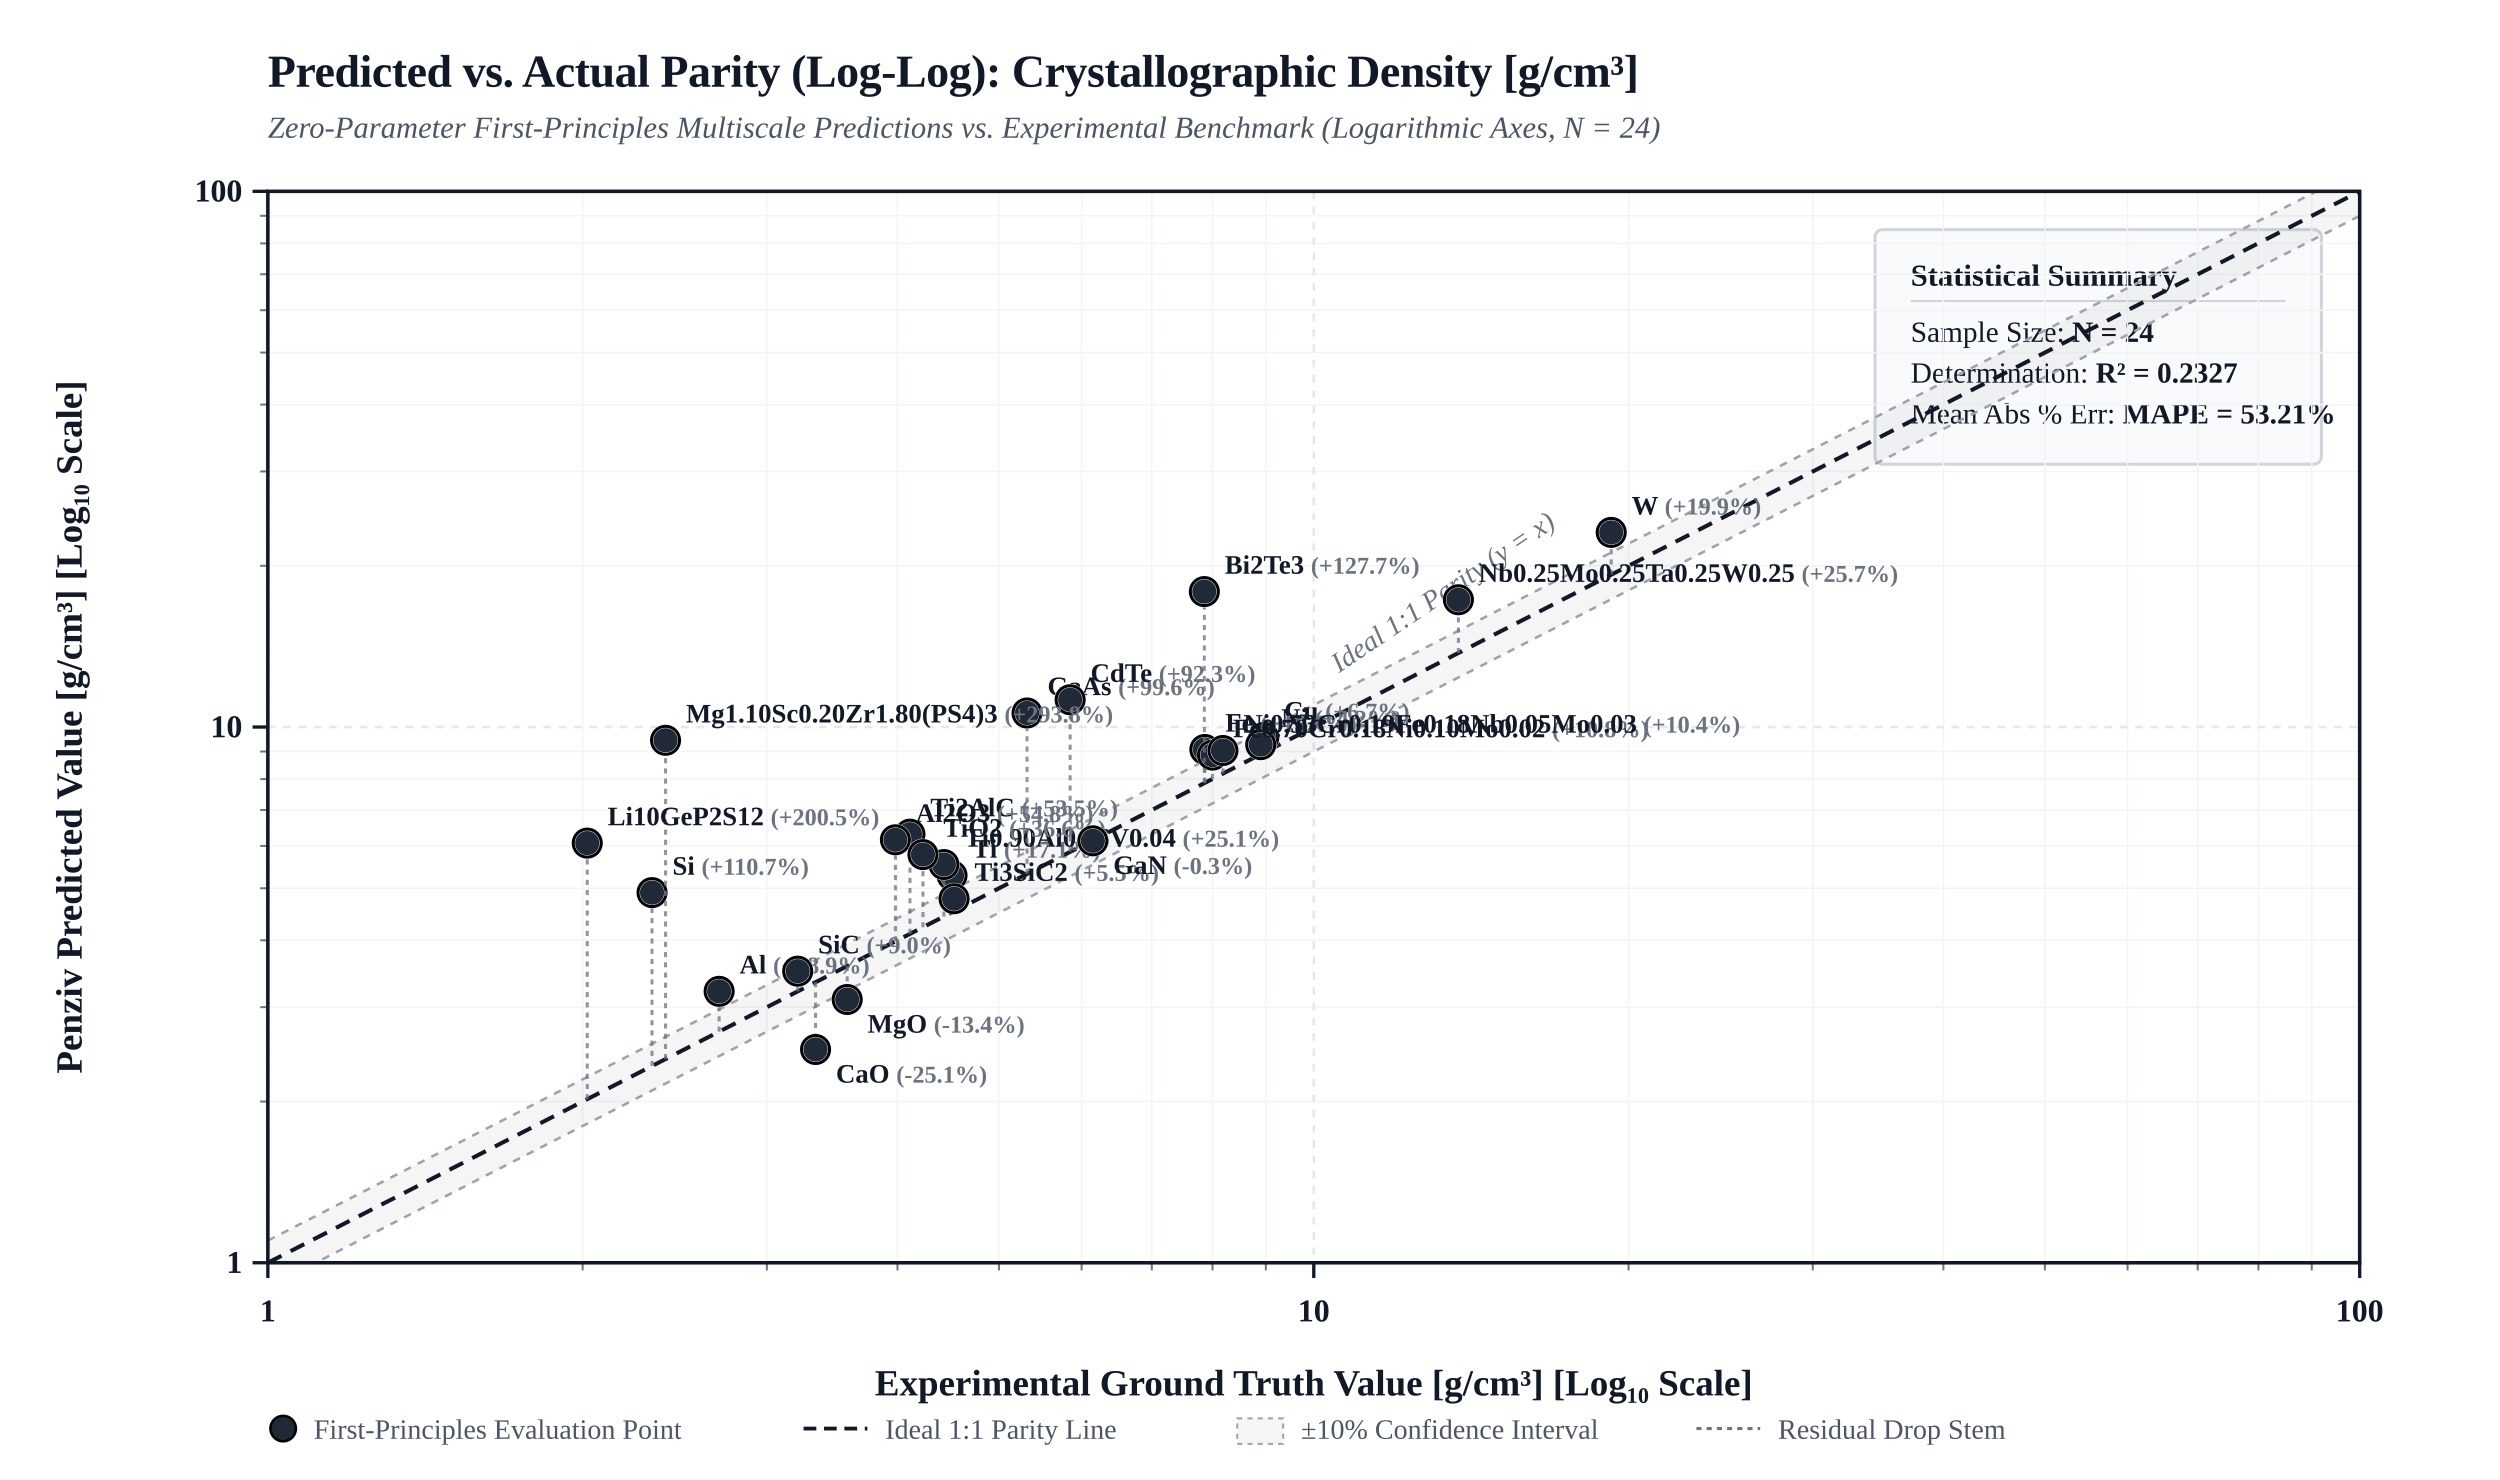
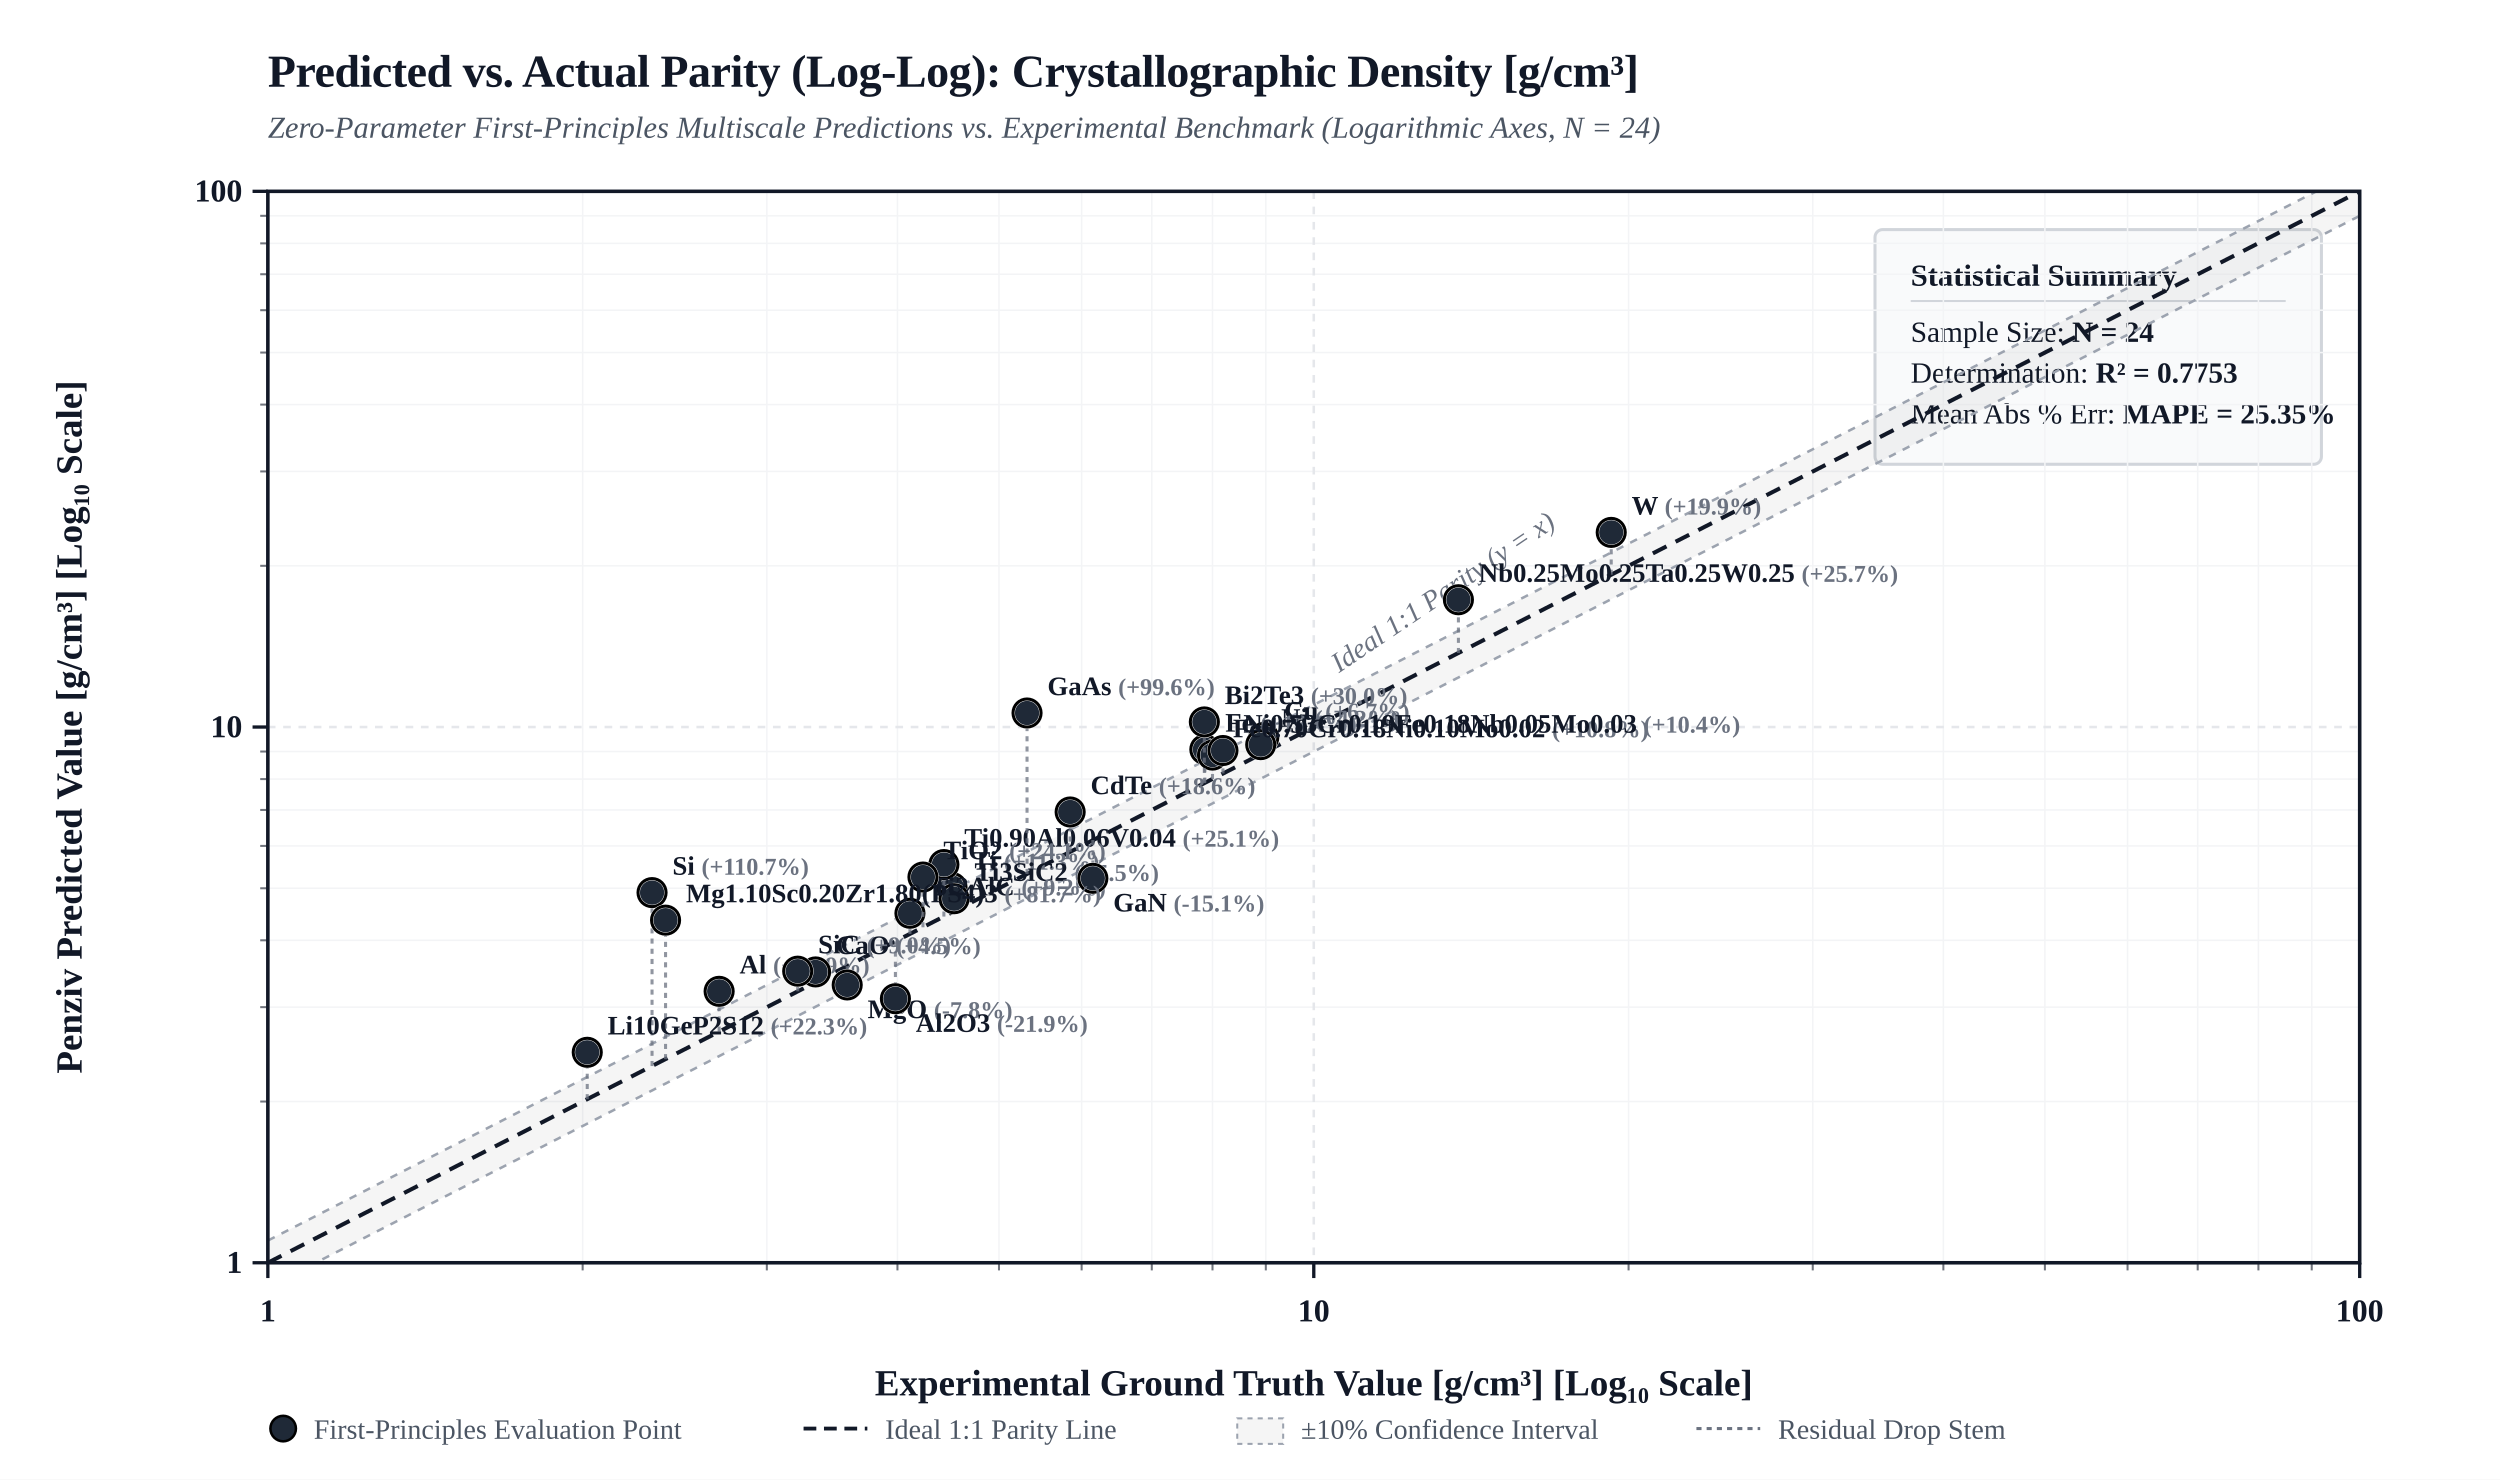
<svg xmlns="http://www.w3.org/2000/svg" viewBox="0 0 980 580" width="100%" height="auto" style="background-color: #FFFFFF; border: 1px solid #E5E7EB; border-radius: 4px; font-family: 'Times New Roman', Times, 'DejaVu Serif', 'TeX Gyre Termes', Georgia, serif;">
  <defs>
    <clipPath id="plotClip">
      <rect x="105" y="75" width="820" height="420" />
    </clipPath>
  </defs>
  <rect x="0" y="0" width="980" height="580" fill="#FFFFFF" />
  <text x="105" y="34" fill="#111827" font-size="18" font-weight="bold" letter-spacing="-0.01em">Predicted vs. Actual Parity (Log-Log): Crystallographic Density [g/cm³]</text>
  <text x="105" y="54" fill="#4B5563" font-size="12" font-style="italic">Zero-Parameter First-Principles Multiscale Predictions vs. Experimental Benchmark (Logarithmic Axes, N = 24)</text>
  <g transform="translate(735, 90)">
    <rect width="175" height="92" rx="3" fill="#F9FAFB" stroke="#D1D5DB" stroke-width="1.2" />
    <text x="14" y="22" fill="#111827" font-size="12" font-weight="bold">Statistical Summary</text>
    <line x1="14" y1="28" x2="161" y2="28" stroke="#D1D5DB" stroke-width="0.8" />
    <text x="14" y="44" fill="#111827" font-size="11.5">Sample Size: <tspan font-weight="bold">N = 24</tspan>
    </text>
-     <text x="14" y="60" fill="#111827" font-size="11.5">Determination: <tspan font-weight="bold">R² = 0.2327</tspan>
+     <text x="14" y="60" fill="#111827" font-size="11.5">Determination: <tspan font-weight="bold">R² = 0.7753</tspan>
    </text>
-     <text x="14" y="76" fill="#111827" font-size="11.5">Mean Abs % Err: <tspan font-weight="bold">MAPE = 53.21%</tspan>
+     <text x="14" y="76" fill="#111827" font-size="11.5">Mean Abs % Err: <tspan font-weight="bold">MAPE = 25.35%</tspan>
    </text>
  </g>
  <line x1="228.4" y1="75" x2="228.4" y2="495" stroke="#F3F4F6" stroke-width="0.6" />
  <line x1="105" y1="431.8" x2="925" y2="431.8" stroke="#F3F4F6" stroke-width="0.6" />
  <line x1="102" y1="431.8" x2="105" y2="431.8" stroke="#111827" stroke-width="0.8" opacity="0.6" />
  <line x1="228.4" y1="495" x2="228.4" y2="498" stroke="#111827" stroke-width="0.8" opacity="0.6" />
  <line x1="300.6" y1="75" x2="300.6" y2="495" stroke="#F3F4F6" stroke-width="0.6" />
  <line x1="105" y1="394.8" x2="925" y2="394.8" stroke="#F3F4F6" stroke-width="0.6" />
  <line x1="102" y1="394.8" x2="105" y2="394.8" stroke="#111827" stroke-width="0.8" opacity="0.6" />
  <line x1="300.6" y1="495" x2="300.6" y2="498" stroke="#111827" stroke-width="0.8" opacity="0.6" />
  <line x1="351.8" y1="75" x2="351.8" y2="495" stroke="#F3F4F6" stroke-width="0.6" />
  <line x1="105" y1="368.6" x2="925" y2="368.6" stroke="#F3F4F6" stroke-width="0.6" />
  <line x1="102" y1="368.6" x2="105" y2="368.6" stroke="#111827" stroke-width="0.8" opacity="0.6" />
  <line x1="351.8" y1="495" x2="351.8" y2="498" stroke="#111827" stroke-width="0.8" opacity="0.6" />
  <line x1="391.6" y1="75" x2="391.6" y2="495" stroke="#F3F4F6" stroke-width="0.6" />
  <line x1="105" y1="348.2" x2="925" y2="348.2" stroke="#F3F4F6" stroke-width="0.6" />
  <line x1="102" y1="348.2" x2="105" y2="348.2" stroke="#111827" stroke-width="0.8" opacity="0.6" />
  <line x1="391.6" y1="495" x2="391.6" y2="498" stroke="#111827" stroke-width="0.8" opacity="0.6" />
  <line x1="424.0" y1="75" x2="424.0" y2="495" stroke="#F3F4F6" stroke-width="0.6" />
  <line x1="105" y1="331.6" x2="925" y2="331.6" stroke="#F3F4F6" stroke-width="0.6" />
  <line x1="102" y1="331.6" x2="105" y2="331.6" stroke="#111827" stroke-width="0.8" opacity="0.6" />
  <line x1="424.0" y1="495" x2="424.0" y2="498" stroke="#111827" stroke-width="0.8" opacity="0.6" />
  <line x1="451.5" y1="75" x2="451.5" y2="495" stroke="#F3F4F6" stroke-width="0.6" />
  <line x1="105" y1="317.5" x2="925" y2="317.5" stroke="#F3F4F6" stroke-width="0.6" />
  <line x1="102" y1="317.5" x2="105" y2="317.5" stroke="#111827" stroke-width="0.8" opacity="0.6" />
  <line x1="451.5" y1="495" x2="451.5" y2="498" stroke="#111827" stroke-width="0.8" opacity="0.6" />
  <line x1="475.3" y1="75" x2="475.3" y2="495" stroke="#F3F4F6" stroke-width="0.6" />
  <line x1="105" y1="305.4" x2="925" y2="305.4" stroke="#F3F4F6" stroke-width="0.6" />
  <line x1="102" y1="305.4" x2="105" y2="305.4" stroke="#111827" stroke-width="0.8" opacity="0.6" />
  <line x1="475.3" y1="495" x2="475.3" y2="498" stroke="#111827" stroke-width="0.8" opacity="0.6" />
  <line x1="496.2" y1="75" x2="496.2" y2="495" stroke="#F3F4F6" stroke-width="0.6" />
  <line x1="105" y1="294.6" x2="925" y2="294.6" stroke="#F3F4F6" stroke-width="0.6" />
  <line x1="102" y1="294.6" x2="105" y2="294.6" stroke="#111827" stroke-width="0.8" opacity="0.6" />
  <line x1="496.2" y1="495" x2="496.2" y2="498" stroke="#111827" stroke-width="0.8" opacity="0.6" />
  <line x1="638.4" y1="75" x2="638.4" y2="495" stroke="#F3F4F6" stroke-width="0.6" />
  <line x1="105" y1="221.8" x2="925" y2="221.8" stroke="#F3F4F6" stroke-width="0.6" />
  <line x1="102" y1="221.8" x2="105" y2="221.8" stroke="#111827" stroke-width="0.8" opacity="0.6" />
  <line x1="638.4" y1="495" x2="638.4" y2="498" stroke="#111827" stroke-width="0.8" opacity="0.6" />
  <line x1="710.6" y1="75" x2="710.6" y2="495" stroke="#F3F4F6" stroke-width="0.6" />
  <line x1="105" y1="184.8" x2="925" y2="184.8" stroke="#F3F4F6" stroke-width="0.6" />
  <line x1="102" y1="184.8" x2="105" y2="184.8" stroke="#111827" stroke-width="0.8" opacity="0.6" />
  <line x1="710.6" y1="495" x2="710.6" y2="498" stroke="#111827" stroke-width="0.8" opacity="0.6" />
  <line x1="761.8" y1="75" x2="761.8" y2="495" stroke="#F3F4F6" stroke-width="0.6" />
  <line x1="105" y1="158.6" x2="925" y2="158.6" stroke="#F3F4F6" stroke-width="0.6" />
  <line x1="102" y1="158.6" x2="105" y2="158.6" stroke="#111827" stroke-width="0.8" opacity="0.6" />
  <line x1="761.8" y1="495" x2="761.8" y2="498" stroke="#111827" stroke-width="0.8" opacity="0.6" />
  <line x1="801.6" y1="75" x2="801.6" y2="495" stroke="#F3F4F6" stroke-width="0.6" />
  <line x1="105" y1="138.2" x2="925" y2="138.2" stroke="#F3F4F6" stroke-width="0.6" />
  <line x1="102" y1="138.2" x2="105" y2="138.2" stroke="#111827" stroke-width="0.8" opacity="0.6" />
  <line x1="801.6" y1="495" x2="801.6" y2="498" stroke="#111827" stroke-width="0.8" opacity="0.6" />
  <line x1="834.0" y1="75" x2="834.0" y2="495" stroke="#F3F4F6" stroke-width="0.6" />
  <line x1="105" y1="121.6" x2="925" y2="121.6" stroke="#F3F4F6" stroke-width="0.6" />
  <line x1="102" y1="121.6" x2="105" y2="121.6" stroke="#111827" stroke-width="0.8" opacity="0.6" />
  <line x1="834.0" y1="495" x2="834.0" y2="498" stroke="#111827" stroke-width="0.8" opacity="0.6" />
  <line x1="861.5" y1="75" x2="861.5" y2="495" stroke="#F3F4F6" stroke-width="0.6" />
  <line x1="105" y1="107.5" x2="925" y2="107.5" stroke="#F3F4F6" stroke-width="0.6" />
  <line x1="102" y1="107.5" x2="105" y2="107.5" stroke="#111827" stroke-width="0.8" opacity="0.6" />
  <line x1="861.5" y1="495" x2="861.5" y2="498" stroke="#111827" stroke-width="0.8" opacity="0.6" />
  <line x1="885.3" y1="75" x2="885.3" y2="495" stroke="#F3F4F6" stroke-width="0.6" />
  <line x1="105" y1="95.4" x2="925" y2="95.4" stroke="#F3F4F6" stroke-width="0.6" />
  <line x1="102" y1="95.4" x2="105" y2="95.4" stroke="#111827" stroke-width="0.8" opacity="0.6" />
  <line x1="885.3" y1="495" x2="885.3" y2="498" stroke="#111827" stroke-width="0.8" opacity="0.6" />
  <line x1="906.2" y1="75" x2="906.2" y2="495" stroke="#F3F4F6" stroke-width="0.6" />
  <line x1="105" y1="84.6" x2="925" y2="84.6" stroke="#F3F4F6" stroke-width="0.6" />
  <line x1="102" y1="84.6" x2="105" y2="84.6" stroke="#111827" stroke-width="0.8" opacity="0.6" />
  <line x1="906.2" y1="495" x2="906.2" y2="498" stroke="#111827" stroke-width="0.8" opacity="0.6" />
  <line x1="105.0" y1="75" x2="105.0" y2="495" stroke="#E5E7EB" stroke-width="1.0" stroke-dasharray="3,3" />
  <line x1="105" y1="495.0" x2="925" y2="495.0" stroke="#E5E7EB" stroke-width="1.0" stroke-dasharray="3,3" />
  <line x1="99" y1="495.0" x2="105" y2="495.0" stroke="#111827" stroke-width="1.3" />
  <text x="95" y="499.0" fill="#111827" font-size="12.5" font-weight="bold" text-anchor="end">1</text>
  <line x1="105.0" y1="495" x2="105.0" y2="501" stroke="#111827" stroke-width="1.3" />
  <text x="105.0" y="518.0" fill="#111827" font-size="12.5" font-weight="bold" text-anchor="middle">1</text>
  <line x1="515.0" y1="75" x2="515.0" y2="495" stroke="#E5E7EB" stroke-width="1.0" stroke-dasharray="3,3" />
  <line x1="105" y1="285.0" x2="925" y2="285.0" stroke="#E5E7EB" stroke-width="1.0" stroke-dasharray="3,3" />
  <line x1="99" y1="285.0" x2="105" y2="285.0" stroke="#111827" stroke-width="1.3" />
  <text x="95" y="289.0" fill="#111827" font-size="12.5" font-weight="bold" text-anchor="end">10</text>
  <line x1="515.0" y1="495" x2="515.0" y2="501" stroke="#111827" stroke-width="1.3" />
  <text x="515.0" y="518.0" fill="#111827" font-size="12.5" font-weight="bold" text-anchor="middle">10</text>
  <line x1="925.0" y1="75" x2="925.0" y2="495" stroke="#E5E7EB" stroke-width="1.0" stroke-dasharray="3,3" />
  <line x1="105" y1="75.0" x2="925" y2="75.0" stroke="#E5E7EB" stroke-width="1.0" stroke-dasharray="3,3" />
  <line x1="99" y1="75.0" x2="105" y2="75.0" stroke="#111827" stroke-width="1.3" />
  <text x="95" y="79.0" fill="#111827" font-size="12.5" font-weight="bold" text-anchor="end">100</text>
  <line x1="925.0" y1="495" x2="925.0" y2="501" stroke="#111827" stroke-width="1.3" />
  <text x="925.0" y="518.0" fill="#111827" font-size="12.5" font-weight="bold" text-anchor="middle">100</text>
  <polygon points="105.0,486.3 925.0,66.3 925.0,84.6 105.0,504.6" fill="rgba(0, 0, 0, 0.04)" clip-path="url(#plotClip)" />
  <line x1="105.0" y1="486.3" x2="925.0" y2="66.3" stroke="#9CA3AF" stroke-width="1.0" stroke-dasharray="3,3" clip-path="url(#plotClip)" />
  <line x1="105.0" y1="504.6" x2="925.0" y2="84.6" stroke="#9CA3AF" stroke-width="1.0" stroke-dasharray="3,3" clip-path="url(#plotClip)" />
  <line x1="105.0" y1="495.0" x2="925.0" y2="75.0" stroke="#111827" stroke-width="1.6" stroke-dasharray="6,4" clip-path="url(#plotClip)" />
  <text x="535.0" y="273.0" fill="#6B7280" font-size="11" font-style="italic" transform="rotate(-34 515.0 285.0)">Ideal 1:1 Parity (y = x)</text>
  <rect x="105" y="75" width="820" height="420" fill="none" stroke="#111827" stroke-width="1.4" />
  <text x="515.0" y="547.0" fill="#111827" font-size="14.5" font-weight="bold" text-anchor="middle">Experimental Ground Truth Value [g/cm³] [Log₁₀ Scale]</text>
  <text x="32" y="285.0" fill="#111827" font-size="14.5" font-weight="bold" text-anchor="middle" transform="rotate(-90 32 285.0)">Penziv Predicted Value [g/cm³] [Log₁₀ Scale]</text>
  <line x1="495.4" y1="295.0" x2="495.4" y2="289.1" stroke="#6B7280" stroke-width="1.2" stroke-dasharray="2,2" opacity="0.75" clip-path="url(#plotClip)" />
  <circle cx="495.4" cy="289.1" r="5.5" fill="#1F2937" stroke="#FFFFFF" stroke-width="1.5" />
  <circle cx="495.4" cy="289.1" r="5.5" fill="none" stroke="#000000" stroke-width="1.2" />
  <text x="503.4" y="282.1" fill="#111827" font-size="10.5" font-weight="600" text-anchor="start">Cu <tspan fill="#6B7280" font-size="9.5">(+6.7%)</tspan>
  </text>
  <line x1="281.9" y1="404.4" x2="281.9" y2="388.6" stroke="#6B7280" stroke-width="1.2" stroke-dasharray="2,2" opacity="0.75" clip-path="url(#plotClip)" />
  <circle cx="281.9" cy="388.6" r="5.5" fill="#1F2937" stroke="#FFFFFF" stroke-width="1.5" />
  <circle cx="281.9" cy="388.6" r="5.5" fill="none" stroke="#000000" stroke-width="1.2" />
  <text x="289.9" y="381.6" fill="#111827" font-size="10.5" font-weight="600" text-anchor="start">Al <tspan fill="#6B7280" font-size="9.5">(+18.9%)</tspan>
  </text>
  <line x1="494.2" y1="295.6" x2="494.2" y2="291.9" stroke="#6B7280" stroke-width="1.2" stroke-dasharray="2,2" opacity="0.75" clip-path="url(#plotClip)" />
  <circle cx="494.2" cy="291.9" r="5.5" fill="#1F2937" stroke="#FFFFFF" stroke-width="1.5" />
  <circle cx="494.2" cy="291.9" r="5.5" fill="none" stroke="#000000" stroke-width="1.2" />
  <text x="502.2" y="284.9" fill="#111827" font-size="10.5" font-weight="600" text-anchor="start">Ni <tspan fill="#6B7280" font-size="9.5">(+4.2%)</tspan>
  </text>
-   <line x1="373.2" y1="357.6" x2="373.2" y2="343.2" stroke="#6B7280" stroke-width="1.2" stroke-dasharray="2,2" opacity="0.75" clip-path="url(#plotClip)" />
-   <circle cx="373.2" cy="343.2" r="5.5" fill="#1F2937" stroke="#FFFFFF" stroke-width="1.5" />
-   <circle cx="373.2" cy="343.2" r="5.5" fill="none" stroke="#000000" stroke-width="1.2" />
-   <text x="381.2" y="336.2" fill="#111827" font-size="10.5" font-weight="600" text-anchor="start">Ti <tspan fill="#6B7280" font-size="9.5">(+17.1%)</tspan>
+   <line x1="373.2" y1="357.6" x2="373.2" y2="347.9" stroke="#6B7280" stroke-width="1.2" stroke-dasharray="2,2" opacity="0.75" clip-path="url(#plotClip)" />
+   <circle cx="373.2" cy="347.9" r="5.5" fill="#1F2937" stroke="#FFFFFF" stroke-width="1.5" />
+   <circle cx="373.2" cy="347.9" r="5.5" fill="none" stroke="#000000" stroke-width="1.2" />
+   <text x="381.2" y="340.9" fill="#111827" font-size="10.5" font-weight="600" text-anchor="start">Ti <tspan fill="#6B7280" font-size="9.5">(+11.3%)</tspan>
  </text>
  <line x1="631.6" y1="225.3" x2="631.6" y2="208.7" stroke="#6B7280" stroke-width="1.2" stroke-dasharray="2,2" opacity="0.75" clip-path="url(#plotClip)" />
  <circle cx="631.6" cy="208.7" r="5.5" fill="#1F2937" stroke="#FFFFFF" stroke-width="1.5" />
  <circle cx="631.6" cy="208.7" r="5.5" fill="none" stroke="#000000" stroke-width="1.2" />
  <text x="639.6" y="201.7" fill="#111827" font-size="10.5" font-weight="600" text-anchor="start">W <tspan fill="#6B7280" font-size="9.5">(+19.9%)</tspan>
  </text>
  <line x1="472.3" y1="306.8" x2="472.3" y2="293.8" stroke="#6B7280" stroke-width="1.2" stroke-dasharray="2,2" opacity="0.75" clip-path="url(#plotClip)" />
  <circle cx="472.3" cy="293.8" r="5.5" fill="#1F2937" stroke="#FFFFFF" stroke-width="1.5" />
  <circle cx="472.3" cy="293.8" r="5.5" fill="none" stroke="#000000" stroke-width="1.2" />
  <text x="480.3" y="286.8" fill="#111827" font-size="10.5" font-weight="600" text-anchor="start">Fe <tspan fill="#6B7280" font-size="9.5">(+15.4%)</tspan>
  </text>
  <line x1="475.3" y1="305.4" x2="475.3" y2="296.0" stroke="#6B7280" stroke-width="1.2" stroke-dasharray="2,2" opacity="0.75" clip-path="url(#plotClip)" />
  <circle cx="475.3" cy="296.0" r="5.5" fill="#1F2937" stroke="#FFFFFF" stroke-width="1.5" />
  <circle cx="475.3" cy="296.0" r="5.5" fill="none" stroke="#000000" stroke-width="1.2" />
  <text x="483.3" y="289.0" fill="#111827" font-size="10.5" font-weight="600" text-anchor="start">Fe0.70Cr0.18Ni0.10Mo0.02 <tspan fill="#6B7280" font-size="9.5">(+10.8%)</tspan>
  </text>
  <line x1="479.4" y1="303.2" x2="479.4" y2="294.2" stroke="#6B7280" stroke-width="1.2" stroke-dasharray="2,2" opacity="0.75" clip-path="url(#plotClip)" />
  <circle cx="479.4" cy="294.2" r="5.5" fill="#1F2937" stroke="#FFFFFF" stroke-width="1.5" />
  <circle cx="479.4" cy="294.2" r="5.5" fill="none" stroke="#000000" stroke-width="1.2" />
  <text x="487.4" y="287.2" fill="#111827" font-size="10.5" font-weight="600" text-anchor="start">Ni0.53Cr0.19Fe0.18Nb0.05Mo0.03 <tspan fill="#6B7280" font-size="9.5">(+10.4%)</tspan>
  </text>
  <line x1="370.0" y1="359.3" x2="370.0" y2="338.9" stroke="#6B7280" stroke-width="1.2" stroke-dasharray="2,2" opacity="0.75" clip-path="url(#plotClip)" />
  <circle cx="370.0" cy="338.9" r="5.5" fill="#1F2937" stroke="#FFFFFF" stroke-width="1.5" />
  <circle cx="370.0" cy="338.9" r="5.5" fill="none" stroke="#000000" stroke-width="1.2" />
  <text x="378.0" y="331.9" fill="#111827" font-size="10.5" font-weight="600" text-anchor="start">Ti0.90Al0.06V0.04 <tspan fill="#6B7280" font-size="9.5">(+25.1%)</tspan>
  </text>
  <line x1="571.7" y1="256.0" x2="571.7" y2="235.1" stroke="#6B7280" stroke-width="1.2" stroke-dasharray="2,2" opacity="0.75" clip-path="url(#plotClip)" />
  <circle cx="571.7" cy="235.1" r="5.5" fill="#1F2937" stroke="#FFFFFF" stroke-width="1.5" />
  <circle cx="571.7" cy="235.1" r="5.5" fill="none" stroke="#000000" stroke-width="1.2" />
  <text x="579.7" y="228.1" fill="#111827" font-size="10.5" font-weight="600" text-anchor="start">Nb0.25Mo0.25Ta0.25W0.25 <tspan fill="#6B7280" font-size="9.5">(+25.7%)</tspan>
  </text>
  <line x1="374.0" y1="357.2" x2="374.0" y2="352.3" stroke="#6B7280" stroke-width="1.2" stroke-dasharray="2,2" opacity="0.75" clip-path="url(#plotClip)" />
  <circle cx="374.0" cy="352.3" r="5.5" fill="#1F2937" stroke="#FFFFFF" stroke-width="1.5" />
  <circle cx="374.0" cy="352.3" r="5.5" fill="none" stroke="#000000" stroke-width="1.2" />
  <text x="382.0" y="345.3" fill="#111827" font-size="10.5" font-weight="600" text-anchor="start">Ti3SiC2 <tspan fill="#6B7280" font-size="9.5">(+5.5%)</tspan>
  </text>
-   <line x1="356.7" y1="366.1" x2="356.7" y2="327.0" stroke="#6B7280" stroke-width="1.2" stroke-dasharray="2,2" opacity="0.75" clip-path="url(#plotClip)" />
-   <circle cx="356.7" cy="327.0" r="5.5" fill="#1F2937" stroke="#FFFFFF" stroke-width="1.5" />
-   <circle cx="356.7" cy="327.0" r="5.5" fill="none" stroke="#000000" stroke-width="1.2" />
-   <text x="364.7" y="320.0" fill="#111827" font-size="10.5" font-weight="600" text-anchor="start">Ti2AlC <tspan fill="#6B7280" font-size="9.5">(+53.5%)</tspan>
-   </text>
-   <line x1="319.7" y1="385.0" x2="319.7" y2="411.4" stroke="#6B7280" stroke-width="1.2" stroke-dasharray="2,2" opacity="0.75" clip-path="url(#plotClip)" />
-   <circle cx="319.7" cy="411.4" r="5.5" fill="#1F2937" stroke="#FFFFFF" stroke-width="1.5" />
-   <circle cx="319.7" cy="411.4" r="5.5" fill="none" stroke="#000000" stroke-width="1.2" />
-   <text x="327.7" y="424.4" fill="#111827" font-size="10.5" font-weight="600" text-anchor="start">CaO <tspan fill="#6B7280" font-size="9.5">(-25.1%)</tspan>
-   </text>
-   <line x1="332.1" y1="378.7" x2="332.1" y2="391.8" stroke="#6B7280" stroke-width="1.2" stroke-dasharray="2,2" opacity="0.75" clip-path="url(#plotClip)" />
-   <circle cx="332.1" cy="391.8" r="5.5" fill="#1F2937" stroke="#FFFFFF" stroke-width="1.5" />
-   <circle cx="332.1" cy="391.8" r="5.5" fill="none" stroke="#000000" stroke-width="1.2" />
-   <text x="340.1" y="404.8" fill="#111827" font-size="10.5" font-weight="600" text-anchor="start">MgO <tspan fill="#6B7280" font-size="9.5">(-13.4%)</tspan>
-   </text>
-   <line x1="351.0" y1="369.0" x2="351.0" y2="329.2" stroke="#6B7280" stroke-width="1.2" stroke-dasharray="2,2" opacity="0.75" clip-path="url(#plotClip)" />
-   <circle cx="351.0" cy="329.2" r="5.5" fill="#1F2937" stroke="#FFFFFF" stroke-width="1.5" />
-   <circle cx="351.0" cy="329.2" r="5.5" fill="none" stroke="#000000" stroke-width="1.2" />
-   <text x="359.0" y="322.2" fill="#111827" font-size="10.5" font-weight="600" text-anchor="start">Al2O3 <tspan fill="#6B7280" font-size="9.5">(+54.8%)</tspan>
-   </text>
-   <line x1="361.8" y1="363.5" x2="361.8" y2="335.0" stroke="#6B7280" stroke-width="1.2" stroke-dasharray="2,2" opacity="0.75" clip-path="url(#plotClip)" />
-   <circle cx="361.8" cy="335.0" r="5.5" fill="#1F2937" stroke="#FFFFFF" stroke-width="1.5" />
-   <circle cx="361.8" cy="335.0" r="5.5" fill="none" stroke="#000000" stroke-width="1.2" />
-   <text x="369.8" y="328.0" fill="#111827" font-size="10.5" font-weight="600" text-anchor="start">TiO2 <tspan fill="#6B7280" font-size="9.5">(+36.6%)</tspan>
+   <line x1="356.7" y1="366.1" x2="356.7" y2="358.0" stroke="#6B7280" stroke-width="1.2" stroke-dasharray="2,2" opacity="0.75" clip-path="url(#plotClip)" />
+   <circle cx="356.7" cy="358.0" r="5.5" fill="#1F2937" stroke="#FFFFFF" stroke-width="1.5" />
+   <circle cx="356.7" cy="358.0" r="5.5" fill="none" stroke="#000000" stroke-width="1.2" />
+   <text x="364.7" y="351.0" fill="#111827" font-size="10.5" font-weight="600" text-anchor="start">Ti2AlC <tspan fill="#6B7280" font-size="9.5">(+9.2%)</tspan>
+   </text>
+   <line x1="319.7" y1="385.0" x2="319.7" y2="381.0" stroke="#6B7280" stroke-width="1.2" stroke-dasharray="2,2" opacity="0.75" clip-path="url(#plotClip)" />
+   <circle cx="319.7" cy="381.0" r="5.5" fill="#1F2937" stroke="#FFFFFF" stroke-width="1.5" />
+   <circle cx="319.7" cy="381.0" r="5.5" fill="none" stroke="#000000" stroke-width="1.2" />
+   <text x="327.7" y="374.0" fill="#111827" font-size="10.5" font-weight="600" text-anchor="start">CaO <tspan fill="#6B7280" font-size="9.5">(+4.5%)</tspan>
+   </text>
+   <line x1="332.1" y1="378.7" x2="332.1" y2="386.1" stroke="#6B7280" stroke-width="1.2" stroke-dasharray="2,2" opacity="0.75" clip-path="url(#plotClip)" />
+   <circle cx="332.1" cy="386.1" r="5.5" fill="#1F2937" stroke="#FFFFFF" stroke-width="1.5" />
+   <circle cx="332.1" cy="386.1" r="5.5" fill="none" stroke="#000000" stroke-width="1.2" />
+   <text x="340.1" y="399.1" fill="#111827" font-size="10.5" font-weight="600" text-anchor="start">MgO <tspan fill="#6B7280" font-size="9.5">(-7.8%)</tspan>
+   </text>
+   <line x1="351.0" y1="369.0" x2="351.0" y2="391.5" stroke="#6B7280" stroke-width="1.2" stroke-dasharray="2,2" opacity="0.75" clip-path="url(#plotClip)" />
+   <circle cx="351.0" cy="391.5" r="5.5" fill="#1F2937" stroke="#FFFFFF" stroke-width="1.5" />
+   <circle cx="351.0" cy="391.5" r="5.5" fill="none" stroke="#000000" stroke-width="1.2" />
+   <text x="359.0" y="404.5" fill="#111827" font-size="10.5" font-weight="600" text-anchor="start">Al2O3 <tspan fill="#6B7280" font-size="9.5">(-21.9%)</tspan>
+   </text>
+   <line x1="361.8" y1="363.5" x2="361.8" y2="343.8" stroke="#6B7280" stroke-width="1.2" stroke-dasharray="2,2" opacity="0.75" clip-path="url(#plotClip)" />
+   <circle cx="361.8" cy="343.8" r="5.5" fill="#1F2937" stroke="#FFFFFF" stroke-width="1.5" />
+   <circle cx="361.8" cy="343.8" r="5.5" fill="none" stroke="#000000" stroke-width="1.2" />
+   <text x="369.8" y="336.8" fill="#111827" font-size="10.5" font-weight="600" text-anchor="start">TiO2 <tspan fill="#6B7280" font-size="9.5">(+24.1%)</tspan>
  </text>
  <line x1="312.7" y1="388.6" x2="312.7" y2="380.7" stroke="#6B7280" stroke-width="1.2" stroke-dasharray="2,2" opacity="0.75" clip-path="url(#plotClip)" />
  <circle cx="312.7" cy="380.7" r="5.5" fill="#1F2937" stroke="#FFFFFF" stroke-width="1.5" />
  <circle cx="312.7" cy="380.7" r="5.5" fill="none" stroke="#000000" stroke-width="1.2" />
  <text x="320.7" y="373.7" fill="#111827" font-size="10.5" font-weight="600" text-anchor="start">SiC <tspan fill="#6B7280" font-size="9.5">(+9.0%)</tspan>
  </text>
-   <line x1="428.4" y1="329.3" x2="428.4" y2="329.6" stroke="#6B7280" stroke-width="1.2" stroke-dasharray="2,2" opacity="0.75" clip-path="url(#plotClip)" />
-   <circle cx="428.4" cy="329.6" r="5.5" fill="#1F2937" stroke="#FFFFFF" stroke-width="1.5" />
-   <circle cx="428.4" cy="329.6" r="5.5" fill="none" stroke="#000000" stroke-width="1.2" />
-   <text x="436.4" y="342.6" fill="#111827" font-size="10.5" font-weight="600" text-anchor="start">GaN <tspan fill="#6B7280" font-size="9.5">(-0.3%)</tspan>
+   <line x1="428.4" y1="329.3" x2="428.4" y2="344.3" stroke="#6B7280" stroke-width="1.2" stroke-dasharray="2,2" opacity="0.75" clip-path="url(#plotClip)" />
+   <circle cx="428.4" cy="344.3" r="5.5" fill="#1F2937" stroke="#FFFFFF" stroke-width="1.5" />
+   <circle cx="428.4" cy="344.3" r="5.5" fill="none" stroke="#000000" stroke-width="1.2" />
+   <text x="436.4" y="357.3" fill="#111827" font-size="10.5" font-weight="600" text-anchor="start">GaN <tspan fill="#6B7280" font-size="9.5">(-15.1%)</tspan>
  </text>
  <line x1="255.6" y1="417.9" x2="255.6" y2="349.9" stroke="#6B7280" stroke-width="1.2" stroke-dasharray="2,2" opacity="0.75" clip-path="url(#plotClip)" />
  <circle cx="255.6" cy="349.9" r="5.5" fill="#1F2937" stroke="#FFFFFF" stroke-width="1.5" />
  <circle cx="255.6" cy="349.9" r="5.5" fill="none" stroke="#000000" stroke-width="1.2" />
  <text x="263.6" y="342.9" fill="#111827" font-size="10.5" font-weight="600" text-anchor="start">Si <tspan fill="#6B7280" font-size="9.5">(+110.7%)</tspan>
  </text>
  <line x1="402.6" y1="342.6" x2="402.6" y2="279.5" stroke="#6B7280" stroke-width="1.2" stroke-dasharray="2,2" opacity="0.75" clip-path="url(#plotClip)" />
  <circle cx="402.6" cy="279.5" r="5.5" fill="#1F2937" stroke="#FFFFFF" stroke-width="1.5" />
  <circle cx="402.6" cy="279.5" r="5.5" fill="none" stroke="#000000" stroke-width="1.2" />
  <text x="410.6" y="272.5" fill="#111827" font-size="10.5" font-weight="600" text-anchor="start">GaAs <tspan fill="#6B7280" font-size="9.5">(+99.6%)</tspan>
  </text>
-   <line x1="419.5" y1="333.9" x2="419.5" y2="274.3" stroke="#6B7280" stroke-width="1.2" stroke-dasharray="2,2" opacity="0.75" clip-path="url(#plotClip)" />
-   <circle cx="419.5" cy="274.3" r="5.5" fill="#1F2937" stroke="#FFFFFF" stroke-width="1.5" />
-   <circle cx="419.5" cy="274.3" r="5.5" fill="none" stroke="#000000" stroke-width="1.2" />
-   <text x="427.5" y="267.3" fill="#111827" font-size="10.5" font-weight="600" text-anchor="start">CdTe <tspan fill="#6B7280" font-size="9.5">(+92.3%)</tspan>
-   </text>
-   <line x1="472.1" y1="307.0" x2="472.1" y2="231.9" stroke="#6B7280" stroke-width="1.2" stroke-dasharray="2,2" opacity="0.75" clip-path="url(#plotClip)" />
-   <circle cx="472.1" cy="231.9" r="5.5" fill="#1F2937" stroke="#FFFFFF" stroke-width="1.5" />
-   <circle cx="472.1" cy="231.9" r="5.5" fill="none" stroke="#000000" stroke-width="1.2" />
-   <text x="480.1" y="224.9" fill="#111827" font-size="10.5" font-weight="600" text-anchor="start">Bi2Te3 <tspan fill="#6B7280" font-size="9.5">(+127.7%)</tspan>
-   </text>
-   <line x1="260.9" y1="415.2" x2="260.9" y2="290.2" stroke="#6B7280" stroke-width="1.2" stroke-dasharray="2,2" opacity="0.75" clip-path="url(#plotClip)" />
-   <circle cx="260.9" cy="290.2" r="5.5" fill="#1F2937" stroke="#FFFFFF" stroke-width="1.5" />
-   <circle cx="260.9" cy="290.2" r="5.5" fill="none" stroke="#000000" stroke-width="1.2" />
-   <text x="268.9" y="283.2" fill="#111827" font-size="10.5" font-weight="600" text-anchor="start">Mg1.10Sc0.20Zr1.80(PS4)3 <tspan fill="#6B7280" font-size="9.5">(+293.8%)</tspan>
-   </text>
-   <line x1="230.2" y1="430.9" x2="230.2" y2="330.5" stroke="#6B7280" stroke-width="1.2" stroke-dasharray="2,2" opacity="0.75" clip-path="url(#plotClip)" />
-   <circle cx="230.2" cy="330.5" r="5.5" fill="#1F2937" stroke="#FFFFFF" stroke-width="1.5" />
-   <circle cx="230.2" cy="330.5" r="5.5" fill="none" stroke="#000000" stroke-width="1.2" />
-   <text x="238.2" y="323.5" fill="#111827" font-size="10.5" font-weight="600" text-anchor="start">Li10GeP2S12 <tspan fill="#6B7280" font-size="9.5">(+200.5%)</tspan>
+   <line x1="419.5" y1="333.9" x2="419.5" y2="318.3" stroke="#6B7280" stroke-width="1.2" stroke-dasharray="2,2" opacity="0.75" clip-path="url(#plotClip)" />
+   <circle cx="419.5" cy="318.3" r="5.5" fill="#1F2937" stroke="#FFFFFF" stroke-width="1.5" />
+   <circle cx="419.5" cy="318.3" r="5.5" fill="none" stroke="#000000" stroke-width="1.2" />
+   <text x="427.5" y="311.3" fill="#111827" font-size="10.5" font-weight="600" text-anchor="start">CdTe <tspan fill="#6B7280" font-size="9.5">(+18.6%)</tspan>
+   </text>
+   <line x1="472.1" y1="307.0" x2="472.1" y2="283.0" stroke="#6B7280" stroke-width="1.2" stroke-dasharray="2,2" opacity="0.75" clip-path="url(#plotClip)" />
+   <circle cx="472.1" cy="283.0" r="5.5" fill="#1F2937" stroke="#FFFFFF" stroke-width="1.5" />
+   <circle cx="472.1" cy="283.0" r="5.5" fill="none" stroke="#000000" stroke-width="1.2" />
+   <text x="480.1" y="276.0" fill="#111827" font-size="10.5" font-weight="600" text-anchor="start">Bi2Te3 <tspan fill="#6B7280" font-size="9.5">(+30.0%)</tspan>
+   </text>
+   <line x1="260.9" y1="415.2" x2="260.9" y2="360.7" stroke="#6B7280" stroke-width="1.2" stroke-dasharray="2,2" opacity="0.75" clip-path="url(#plotClip)" />
+   <circle cx="260.9" cy="360.7" r="5.5" fill="#1F2937" stroke="#FFFFFF" stroke-width="1.5" />
+   <circle cx="260.9" cy="360.7" r="5.5" fill="none" stroke="#000000" stroke-width="1.2" />
+   <text x="268.9" y="353.7" fill="#111827" font-size="10.5" font-weight="600" text-anchor="start">Mg1.10Sc0.20Zr1.80(PS4)3 <tspan fill="#6B7280" font-size="9.5">(+81.7%)</tspan>
+   </text>
+   <line x1="230.2" y1="430.9" x2="230.2" y2="412.5" stroke="#6B7280" stroke-width="1.2" stroke-dasharray="2,2" opacity="0.75" clip-path="url(#plotClip)" />
+   <circle cx="230.2" cy="412.5" r="5.5" fill="#1F2937" stroke="#FFFFFF" stroke-width="1.5" />
+   <circle cx="230.2" cy="412.5" r="5.5" fill="none" stroke="#000000" stroke-width="1.2" />
+   <text x="238.2" y="405.5" fill="#111827" font-size="10.5" font-weight="600" text-anchor="start">Li10GeP2S12 <tspan fill="#6B7280" font-size="9.5">(+22.3%)</tspan>
  </text>
  <g transform="translate(105, 564)" font-size="11" fill="#4B5563">
    <circle cx="6" cy="-4" r="5" fill="#1F2937" stroke="#000000" stroke-width="1.0" />
    <text x="18" y="0">First-Principles Evaluation Point</text>
    <line x1="210" y1="-4" x2="235" y2="-4" stroke="#111827" stroke-dasharray="5,3" stroke-width="1.5" />
    <text x="242" y="0">Ideal 1:1 Parity Line</text>
    <rect x="380" y="-8" width="18" height="10" fill="rgba(0, 0, 0, 0.04)" stroke="#9CA3AF" stroke-dasharray="2,2" stroke-width="0.8" />
    <text x="405" y="0">±10% Confidence Interval</text>
    <line x1="560" y1="-4" x2="585" y2="-4" stroke="#6B7280" stroke-dasharray="2,2" stroke-width="1.2" />
    <text x="592" y="0">Residual Drop Stem</text>
  </g>
</svg>
